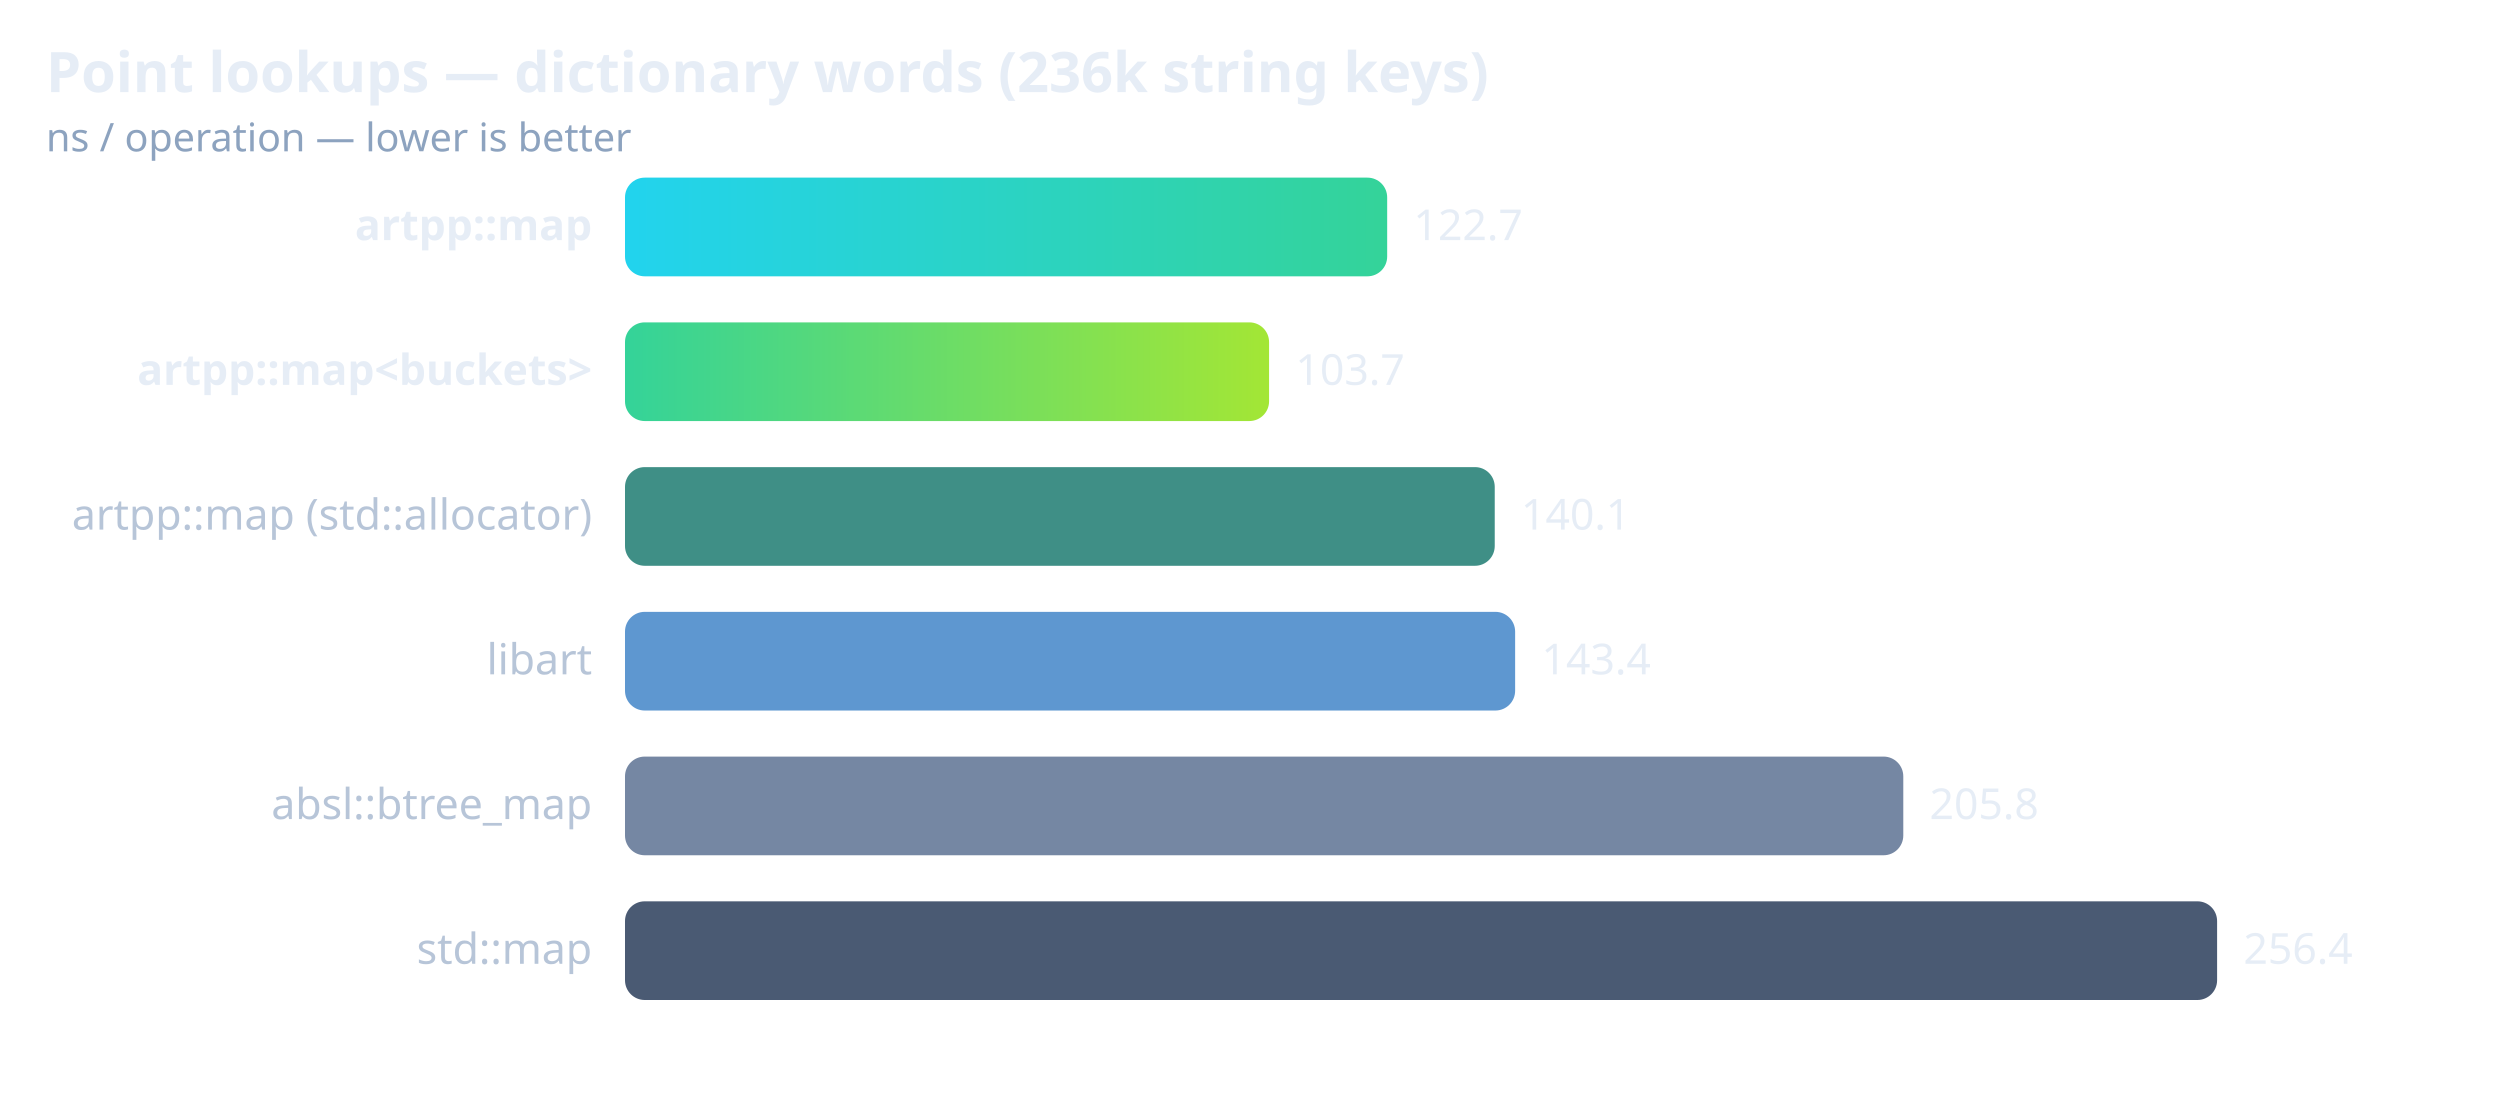
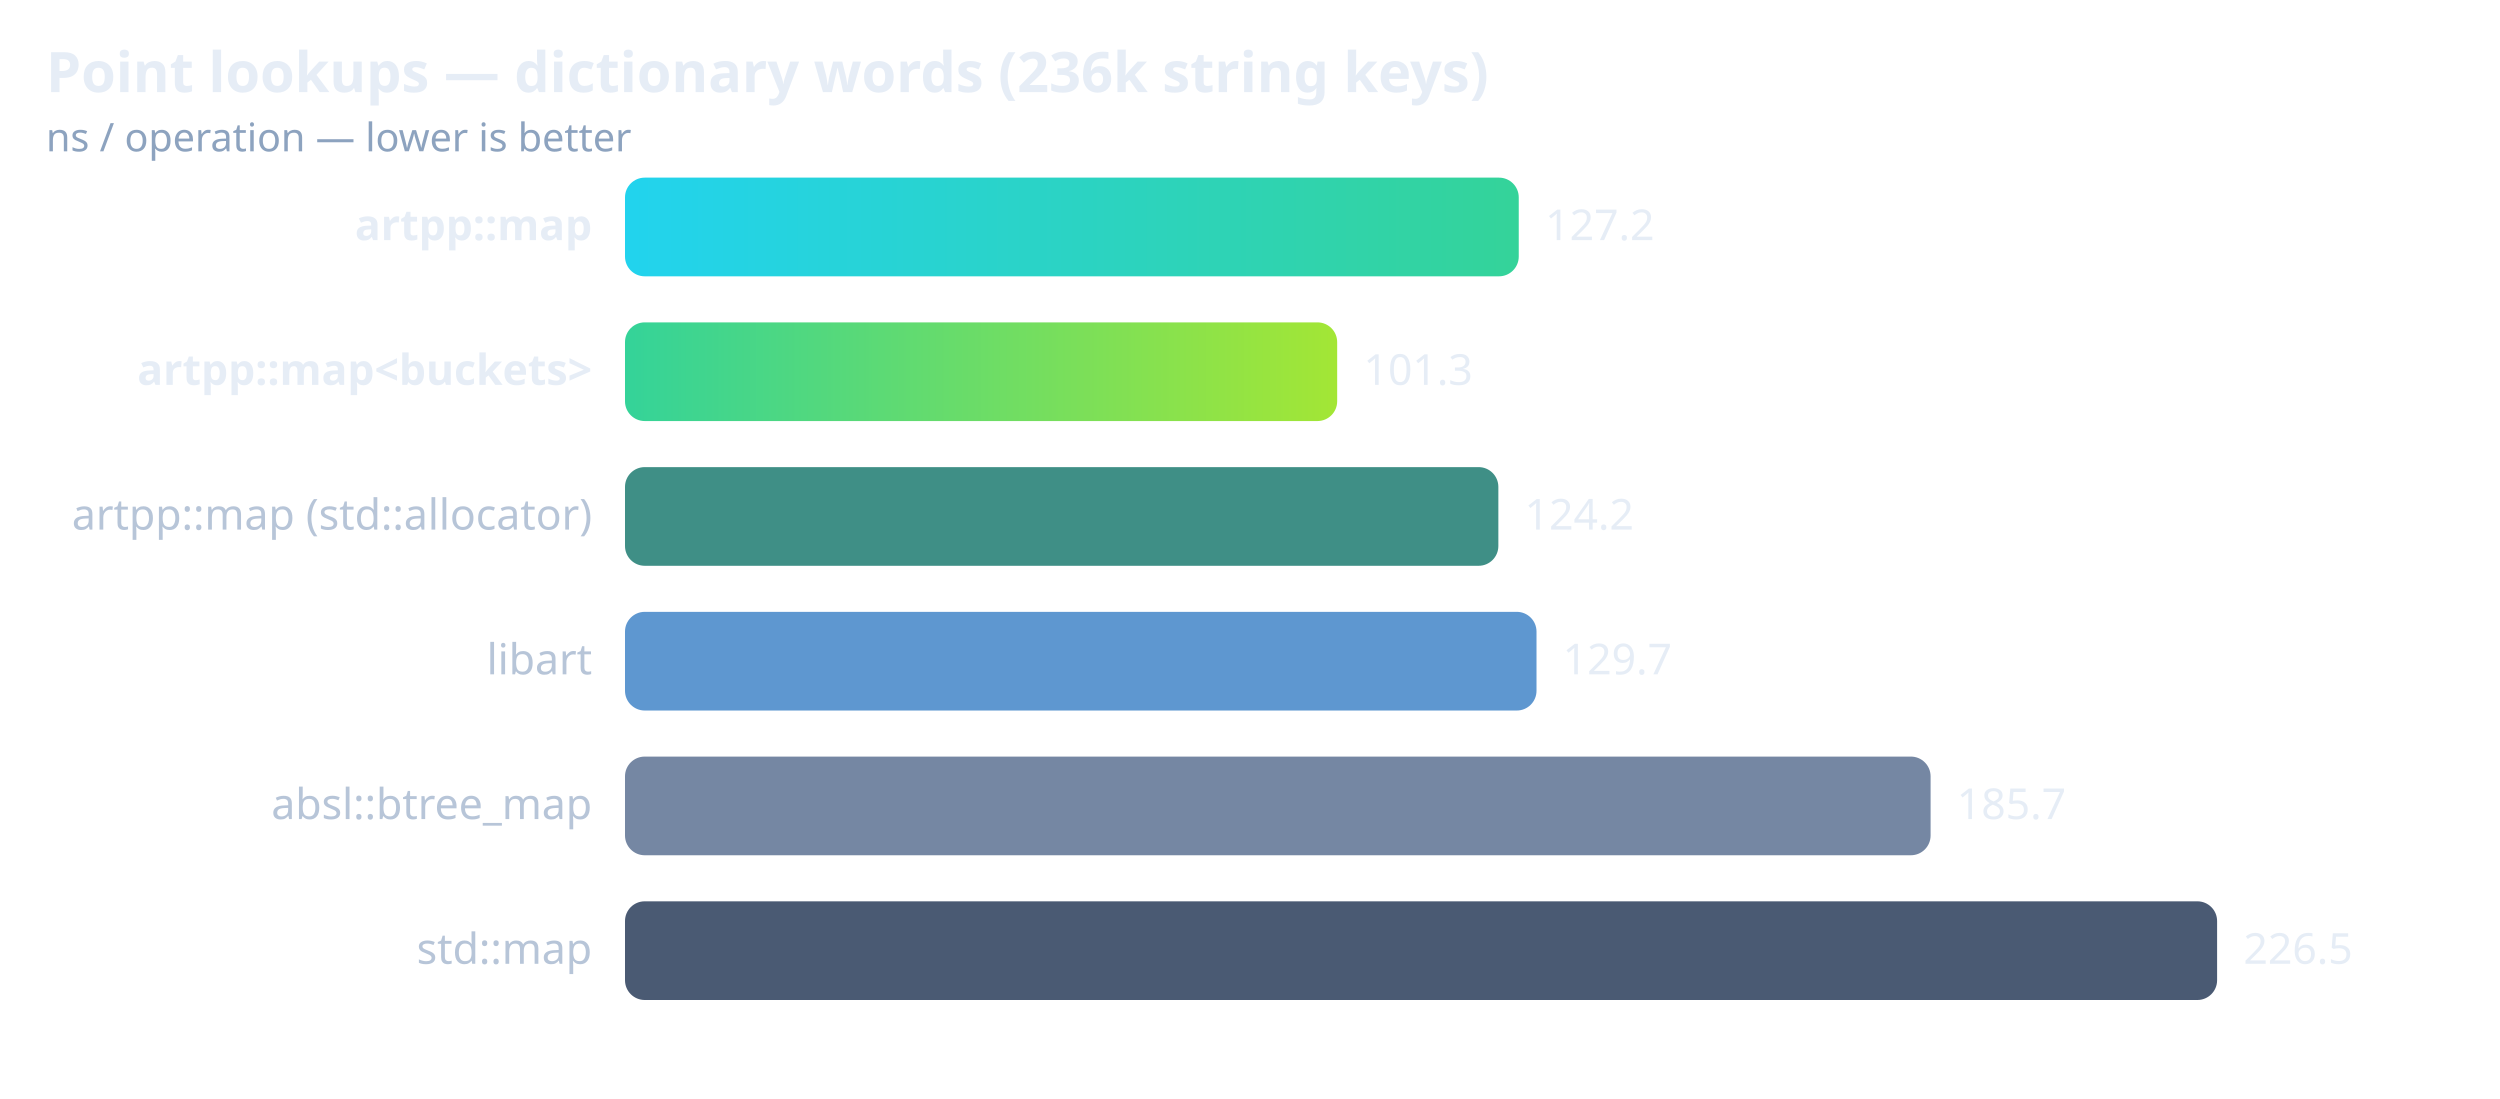
<svg xmlns="http://www.w3.org/2000/svg" viewBox="0 0 760 334" font-family="ui-sans-serif, system-ui, sans-serif" role="img" aria-label="Point lookups — dictionary words (236k string keys)">
  <defs>
    <linearGradient id="hot" x1="0" y1="0" x2="1" y2="0">
      <stop offset="0" stop-color="#22d3ee" />
      <stop offset="1" stop-color="#34d399" />
    </linearGradient>
    <linearGradient id="hot2" x1="0" y1="0" x2="1" y2="0">
      <stop offset="0" stop-color="#34d399" />
      <stop offset="1" stop-color="#a3e635" />
    </linearGradient>
  </defs>
  <text x="14" y="28" font-size="17" font-weight="600" fill="#e6edf6">Point lookups — dictionary words (236k string keys)</text>
  <text x="14" y="46" font-size="12" fill="#8da3bf">ns / operation — lower is better</text>
  <text x="180" y="73.0" font-size="13" font-weight="600" fill="#e6edf6" text-anchor="end">artpp::map</text>
-   <rect x="190" y="54" width="231.7" height="30" rx="6" fill="url(#hot)" />
-   <text x="429.711" y="73.0" font-size="13" fill="#e6edf6">122.7</text>
+   <rect x="190" y="54" width="271.7" height="30" rx="6" fill="url(#hot)" />
+   <text x="469.743" y="73.0" font-size="13" fill="#e6edf6">127.2</text>
  <text x="180" y="117.0" font-size="13" font-weight="600" fill="#e6edf6" text-anchor="end">artpp::map&lt;buckets&gt;</text>
-   <rect x="190" y="98" width="195.8" height="30" rx="6" fill="url(#hot2)" />
-   <text x="393.824" y="117.0" font-size="13" fill="#e6edf6">103.7</text>
+   <rect x="190" y="98" width="216.5" height="30" rx="6" fill="url(#hot2)" />
+   <text x="414.509" y="117.0" font-size="13" fill="#e6edf6">101.3</text>
  <text x="180" y="161.0" font-size="13" font-weight="400" fill="#b7c5d8" text-anchor="end">artpp::map (std::allocator)</text>
-   <rect x="190" y="142" width="264.4" height="30" rx="6" fill="#3f8f86" />
-   <text x="462.39" y="161.0" font-size="13" fill="#e6edf6">140.1</text>
+   <rect x="190" y="142" width="265.5" height="30" rx="6" fill="#3f8f86" />
+   <text x="463.482" y="161.0" font-size="13" fill="#e6edf6">124.2</text>
  <text x="180" y="205.0" font-size="13" font-weight="400" fill="#b7c5d8" text-anchor="end">libart</text>
-   <rect x="190" y="186" width="270.6" height="30" rx="6" fill="#5e97d0" />
-   <text x="468.638" y="205.0" font-size="13" fill="#e6edf6">143.4</text>
+   <rect x="190" y="186" width="277.1" height="30" rx="6" fill="#5e97d0" />
+   <text x="475.063" y="205.0" font-size="13" fill="#e6edf6">129.7</text>
  <text x="180" y="249.0" font-size="13" font-weight="400" fill="#b7c5d8" text-anchor="end">absl::btree_map</text>
-   <rect x="190" y="230" width="388.6" height="30" rx="6" fill="#7587a3" />
-   <text x="586.571" y="249.0" font-size="13" fill="#e6edf6">205.8</text>
+   <rect x="190" y="230" width="396.9" height="30" rx="6" fill="#7587a3" />
+   <text x="594.866" y="249.0" font-size="13" fill="#e6edf6">185.7</text>
  <text x="180" y="293.0" font-size="13" font-weight="400" fill="#b7c5d8" text-anchor="end">std::map</text>
  <rect x="190" y="274" width="484.0" height="30" rx="6" fill="#4a5a73" />
-   <text x="682.0" y="293.0" font-size="13" fill="#e6edf6">256.4</text>
+   <text x="682.0" y="293.0" font-size="13" fill="#e6edf6">226.5</text>
</svg>
